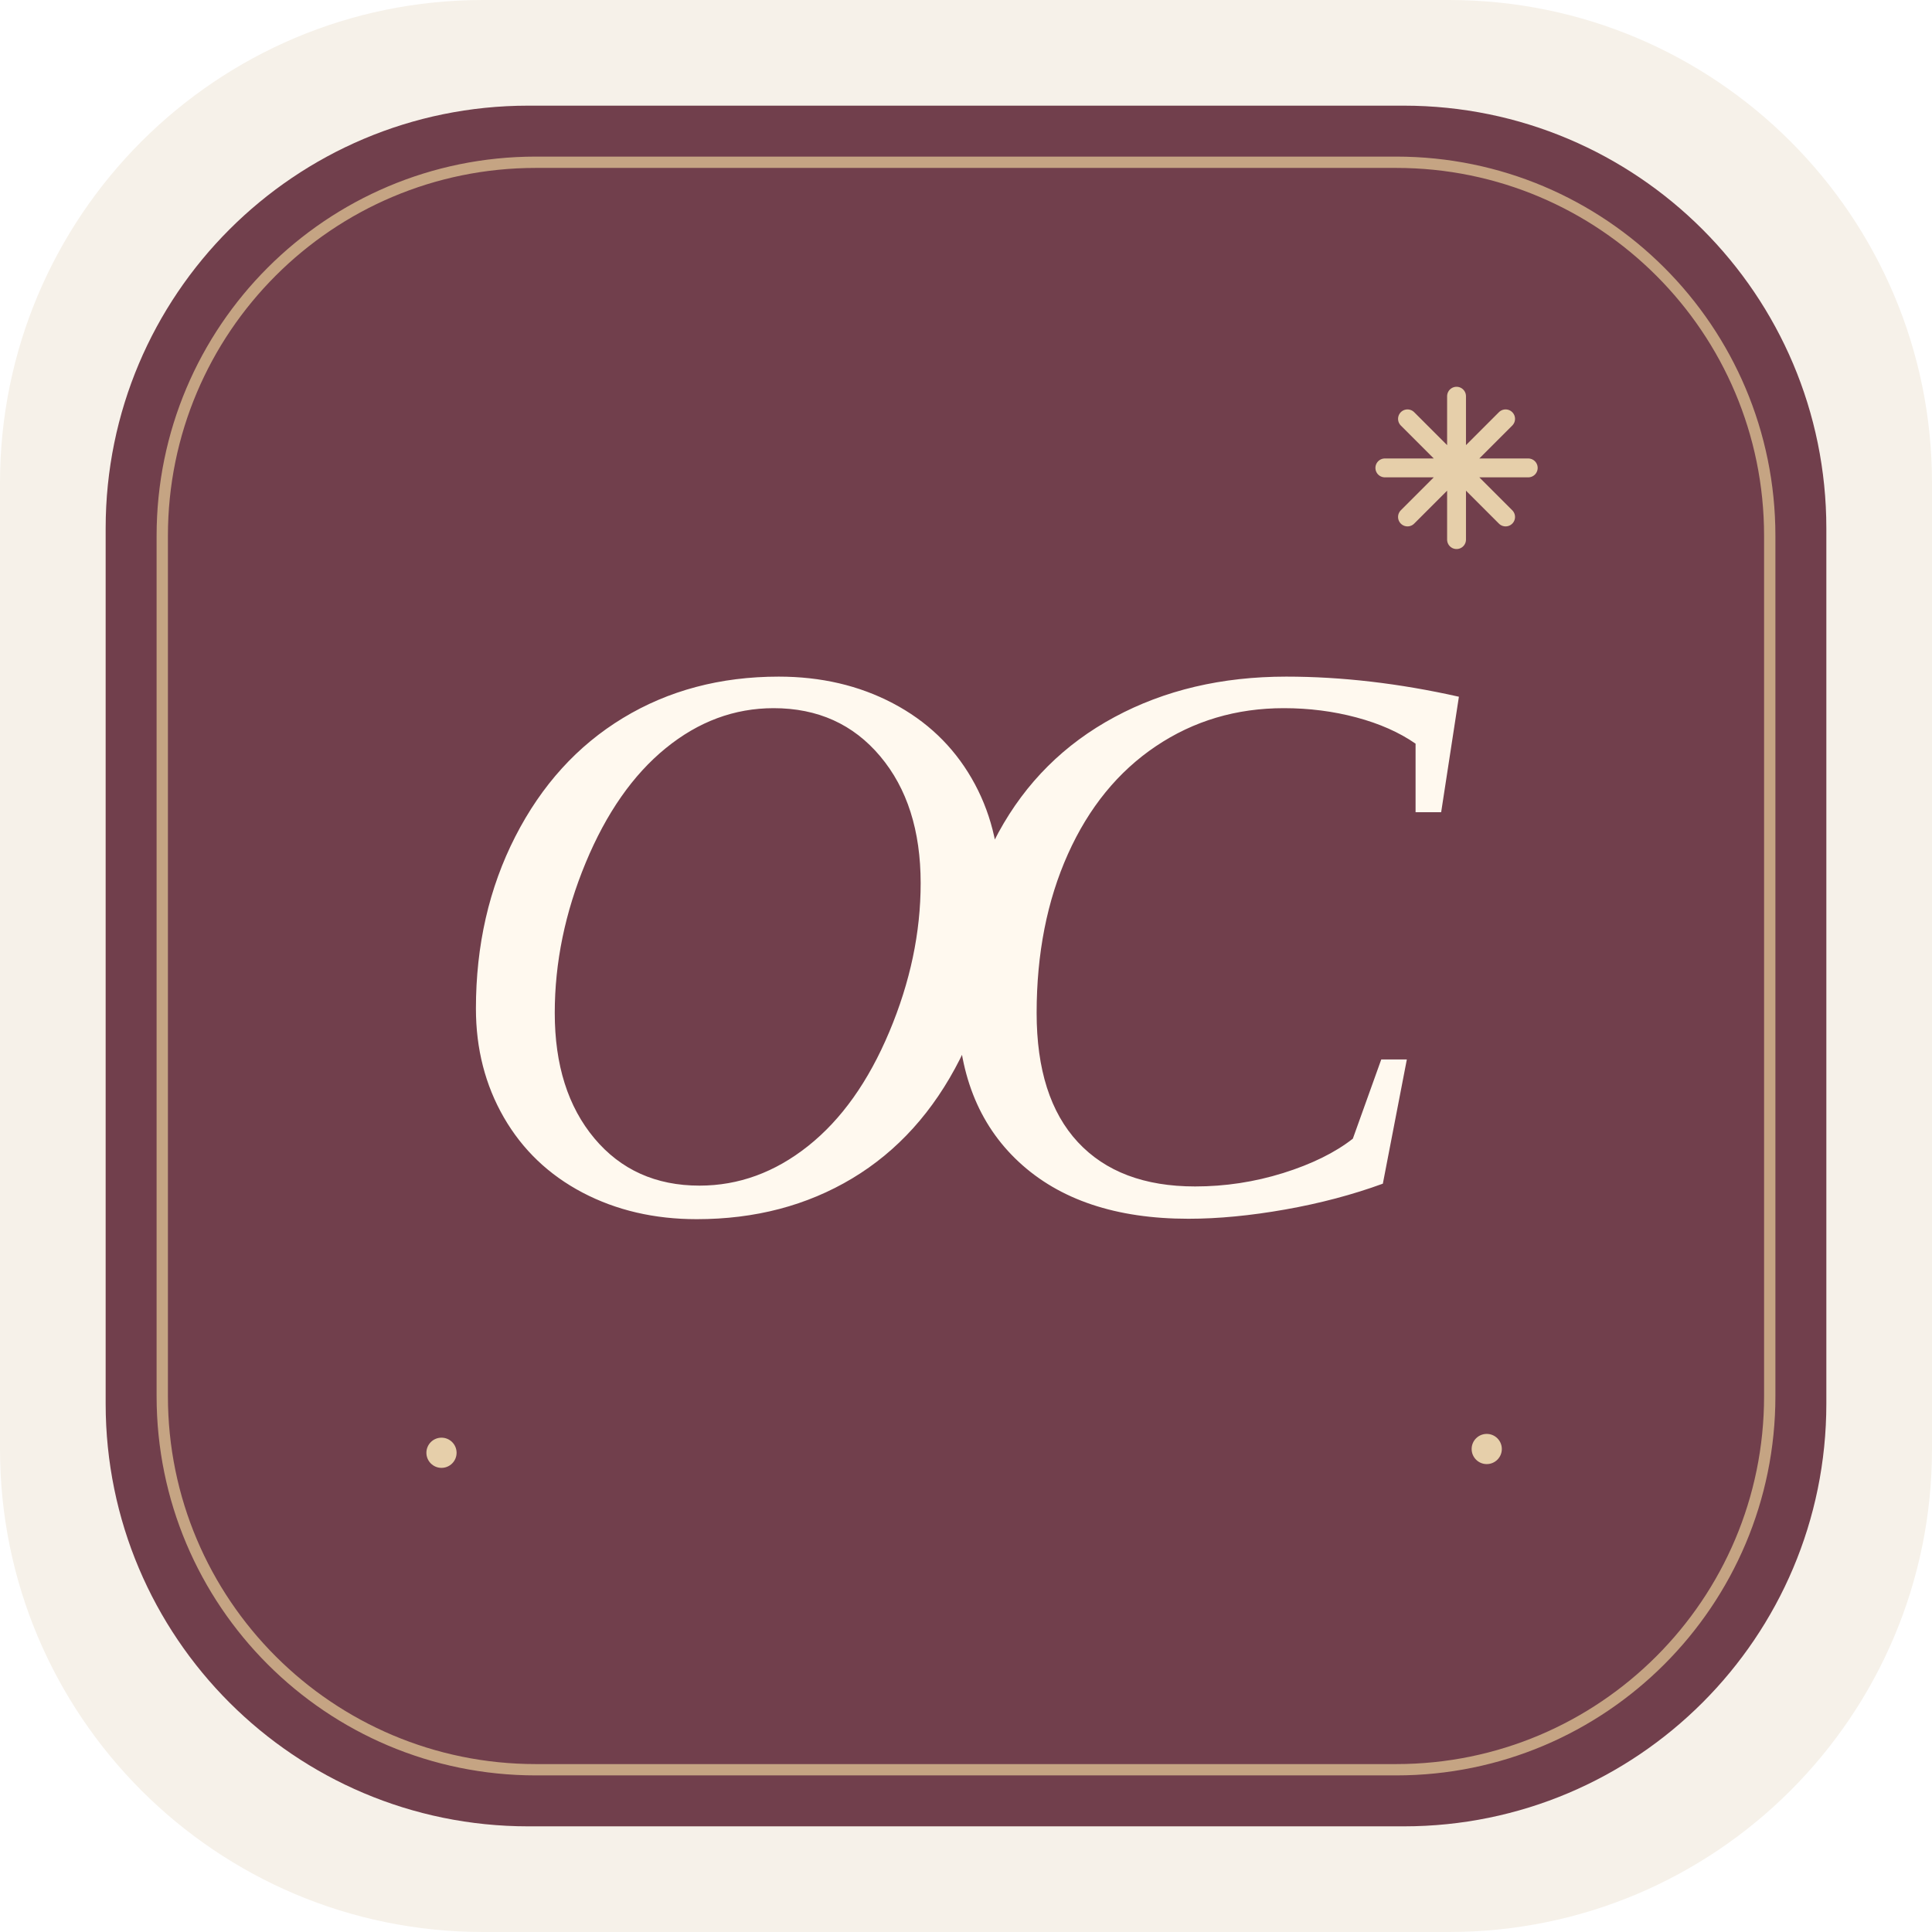
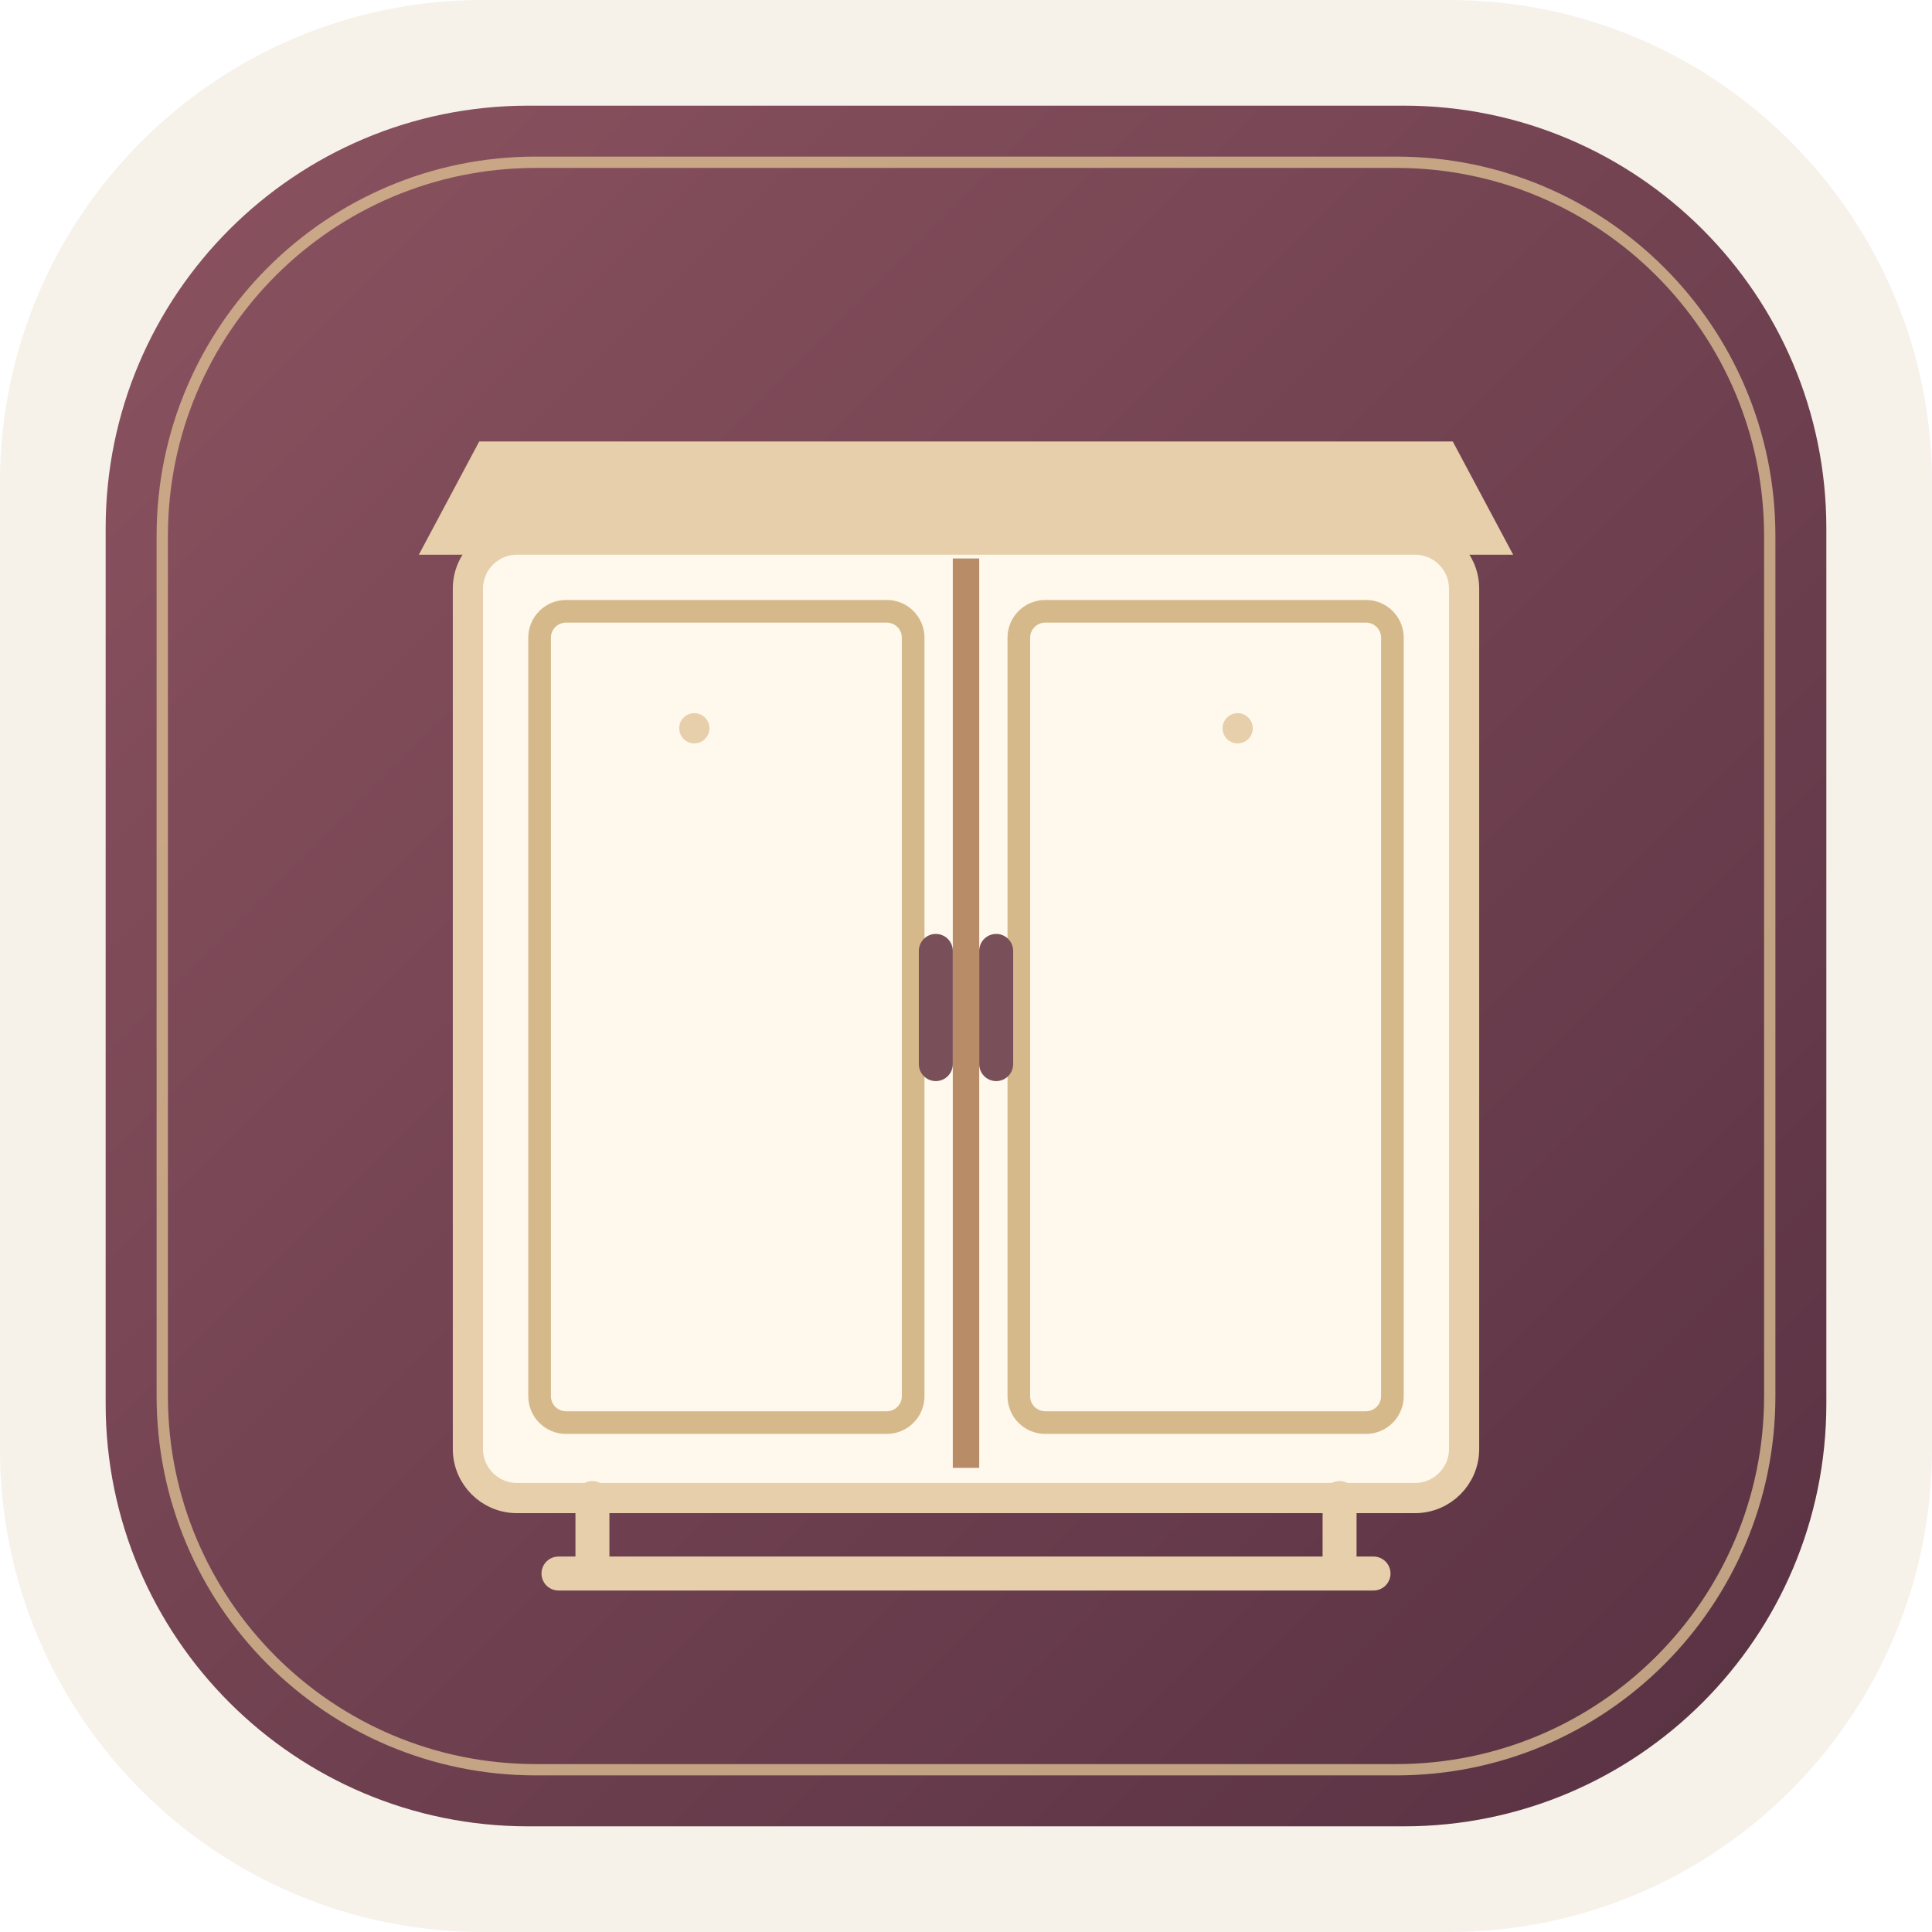
<svg xmlns="http://www.w3.org/2000/svg" viewBox="0 0 512 512">
+   <defs>
+     <linearGradient id="berry" x1="0" y1="0" x2="1" y2="1">
+       <stop offset="0" stop-color="#8c5360" />
+       <stop offset="1" stop-color="#573142" />
+     </linearGradient>
+   </defs>
  <rect width="512" height="512" rx="128" fill="#f6f1e9" />
-   <rect x="28" y="28" width="456" height="456" rx="112" fill="#713f4c" />
+   <rect x="28" y="28" width="456" height="456" rx="112" fill="url(#berry)" />
  <rect x="43" y="43" width="426" height="426" rx="99" fill="none" stroke="#d9bd91" stroke-opacity=".8" stroke-width="3" />
-   <text x="250" y="321" text-anchor="middle" fill="#fff9ef" font-family="Georgia, 'Times New Roman', serif" font-size="214" font-style="italic" letter-spacing="-28">OC</text>
-   <path d="M386 105v38m-19-19h38m-32-13 26 26m0-26-26 26" fill="none" stroke="#e6cfaa" stroke-linecap="round" stroke-width="5" />
-   <circle cx="117" cy="385" r="4" fill="#e6cfaa" />
-   <circle cx="394" cy="384" r="4" fill="#e6cfaa" />
+   <path d="m111 147 16-30h258l16 30z" fill="#e6cfaa" />
+   <rect x="124" y="143" width="264" height="254" rx="13" fill="#fff8ec" stroke="#e6cfaa" stroke-width="8" />
+   <path d="M256 148v241" fill="none" stroke="#b78c66" stroke-width="7" />
+   <rect x="143" y="162" width="99" height="215" rx="7" fill="none" stroke="#d6b98a" stroke-width="6" />
+   <rect x="270" y="162" width="99" height="215" rx="7" fill="none" stroke="#d6b98a" stroke-width="6" />
+   <path d="M248 252v30m16-30v30" fill="none" stroke="#79505a" stroke-linecap="round" stroke-width="9" />
+   <path d="M157 397v20m198-20v20m-207 0h216" fill="none" stroke="#e6cfaa" stroke-linecap="round" stroke-linejoin="round" stroke-width="9" />
+   <circle cx="184" cy="193" r="4" fill="#e6cfaa" />
+   <circle cx="328" cy="193" r="4" fill="#e6cfaa" />
</svg>
